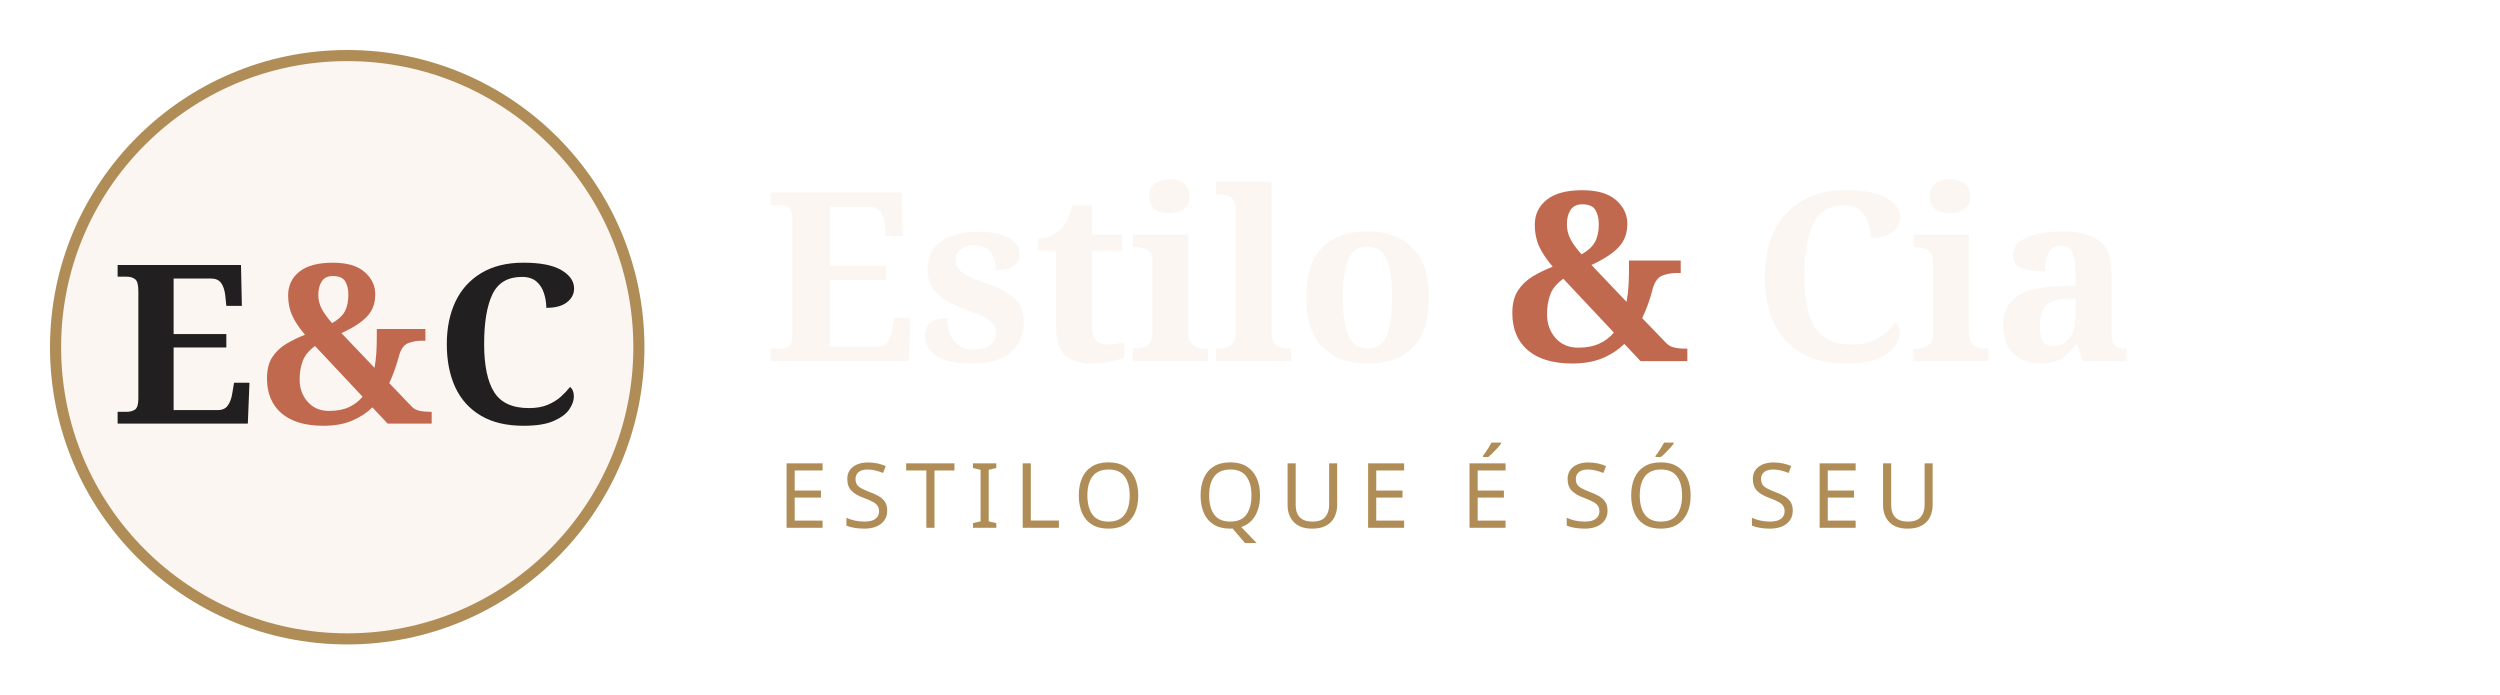
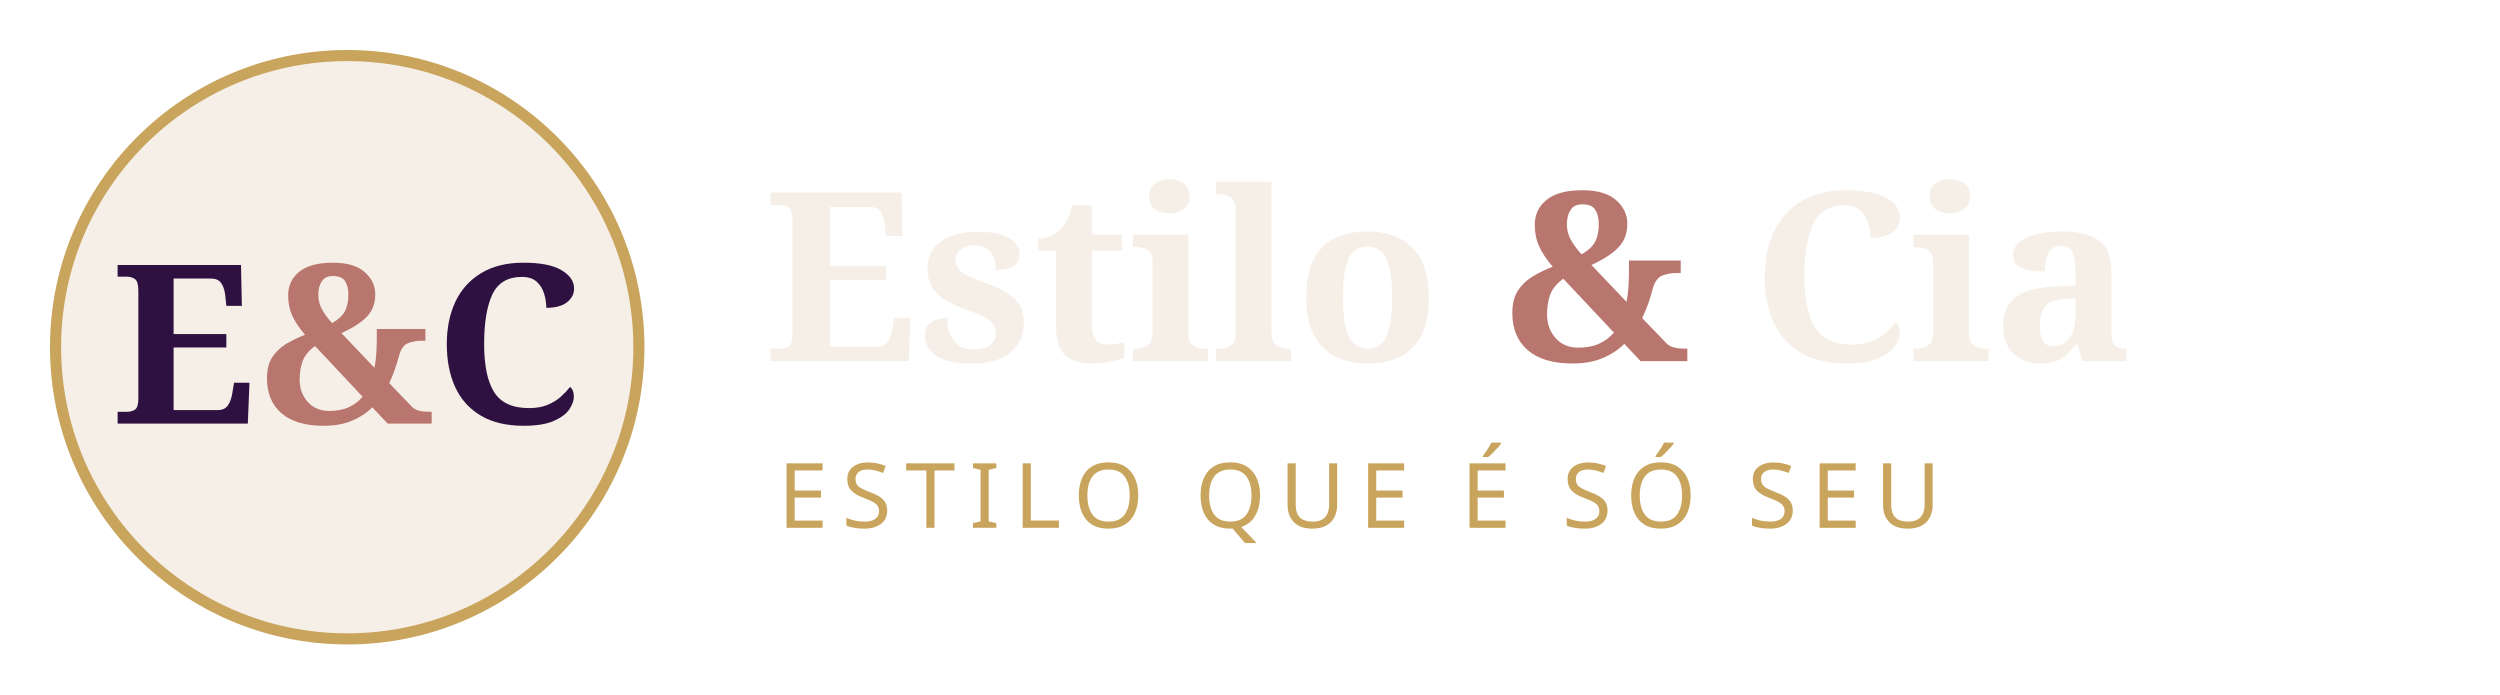
<svg xmlns="http://www.w3.org/2000/svg" viewBox="0 0 360 100">
-   <circle cx="50" cy="50" r="42" fill="#FBF6F1" />
-   <circle cx="50" cy="50" r="42" fill="none" stroke="#B08D57" stroke-width="1.6" />
-   <text x="50" y="61" text-anchor="middle" font-family="Playfair Display, Georgia, serif" font-weight="700" font-size="32" fill="#211F1F">E<tspan fill="#C1694F">&amp;</tspan>C</text>
-   <text x="110" y="52" font-family="Playfair Display, Georgia, serif" font-weight="700" font-size="34" fill="#FBF6F1">Estilo <tspan fill="#C1694F">&amp;</tspan> Cia</text>
-   <text x="112" y="76" font-family="Poppins, sans-serif" font-size="13" letter-spacing="2" fill="#B08D57">ESTILO QUE É SÓ SEU</text>
+   <circle cx="50" cy="50" r="42" fill="#F6EFE7" />
+   <circle cx="50" cy="50" r="42" fill="none" stroke="#C9A45C" stroke-width="1.6" />
+   <text x="50" y="61" text-anchor="middle" font-family="Playfair Display, Georgia, serif" font-weight="700" font-size="32" fill="#2E1140">E<tspan fill="#B9766F">&amp;</tspan>C</text>
+   <text x="110" y="52" font-family="Playfair Display, Georgia, serif" font-weight="700" font-size="34" fill="#F6EFE7">Estilo <tspan fill="#B9766F">&amp;</tspan> Cia</text>
+   <text x="112" y="76" font-family="Poppins, sans-serif" font-size="13" letter-spacing="2" fill="#C9A45C">ESTILO QUE É SÓ SEU</text>
</svg>
